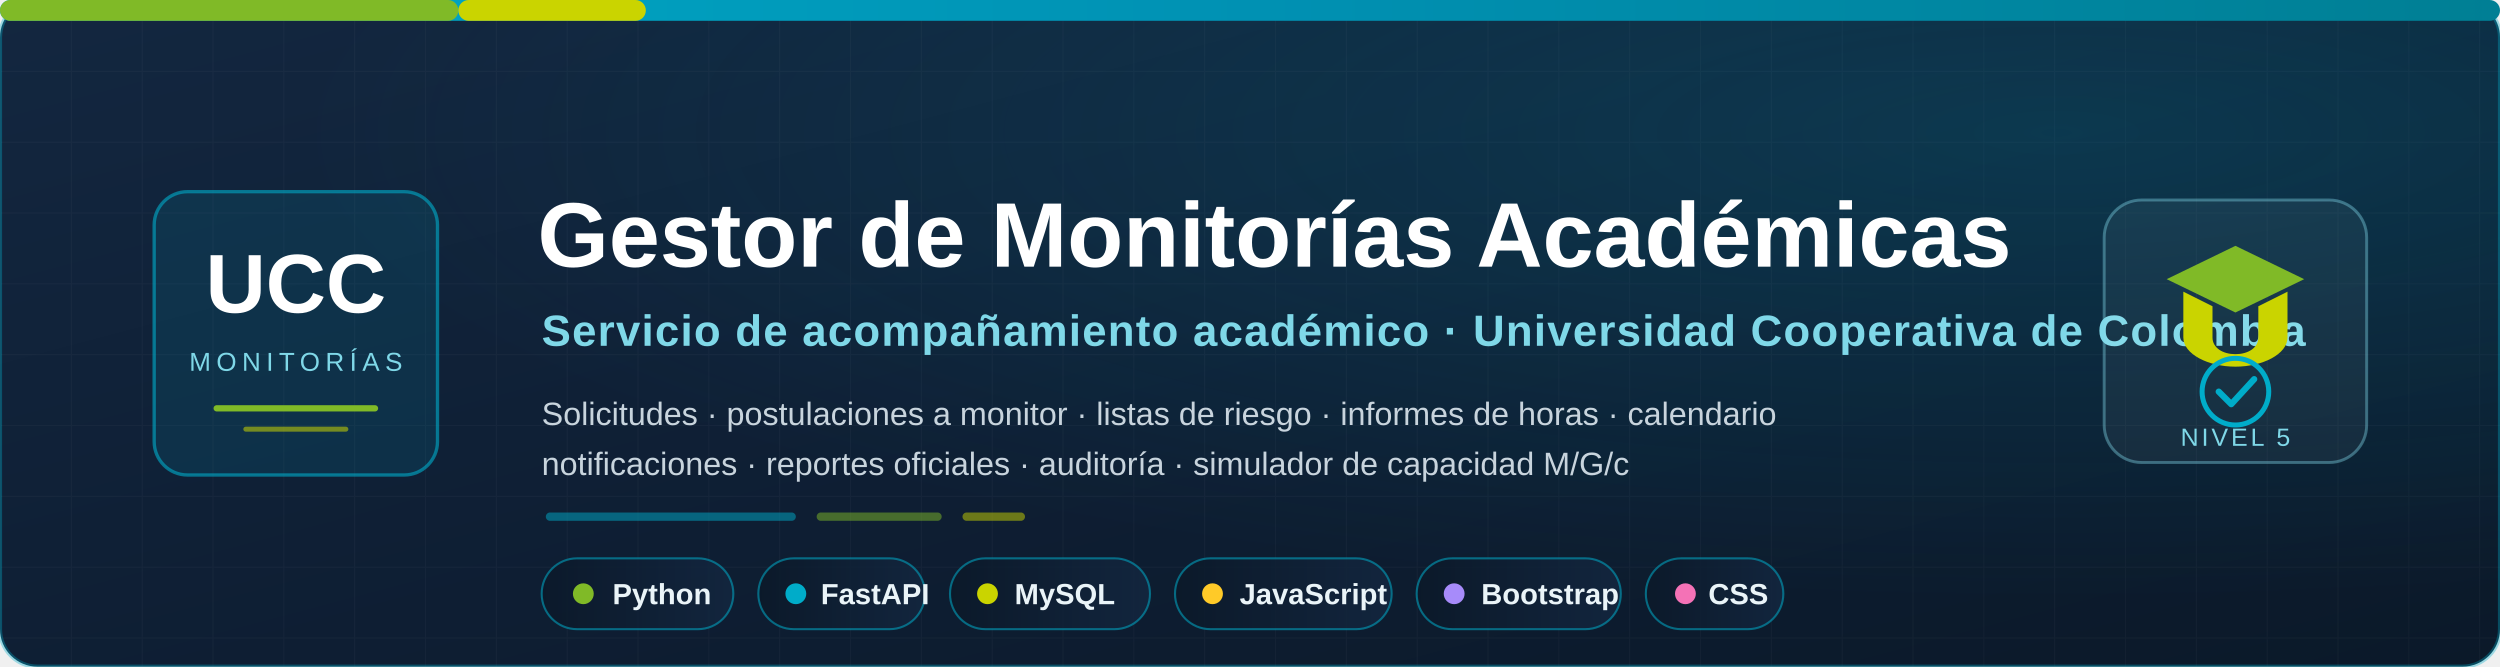
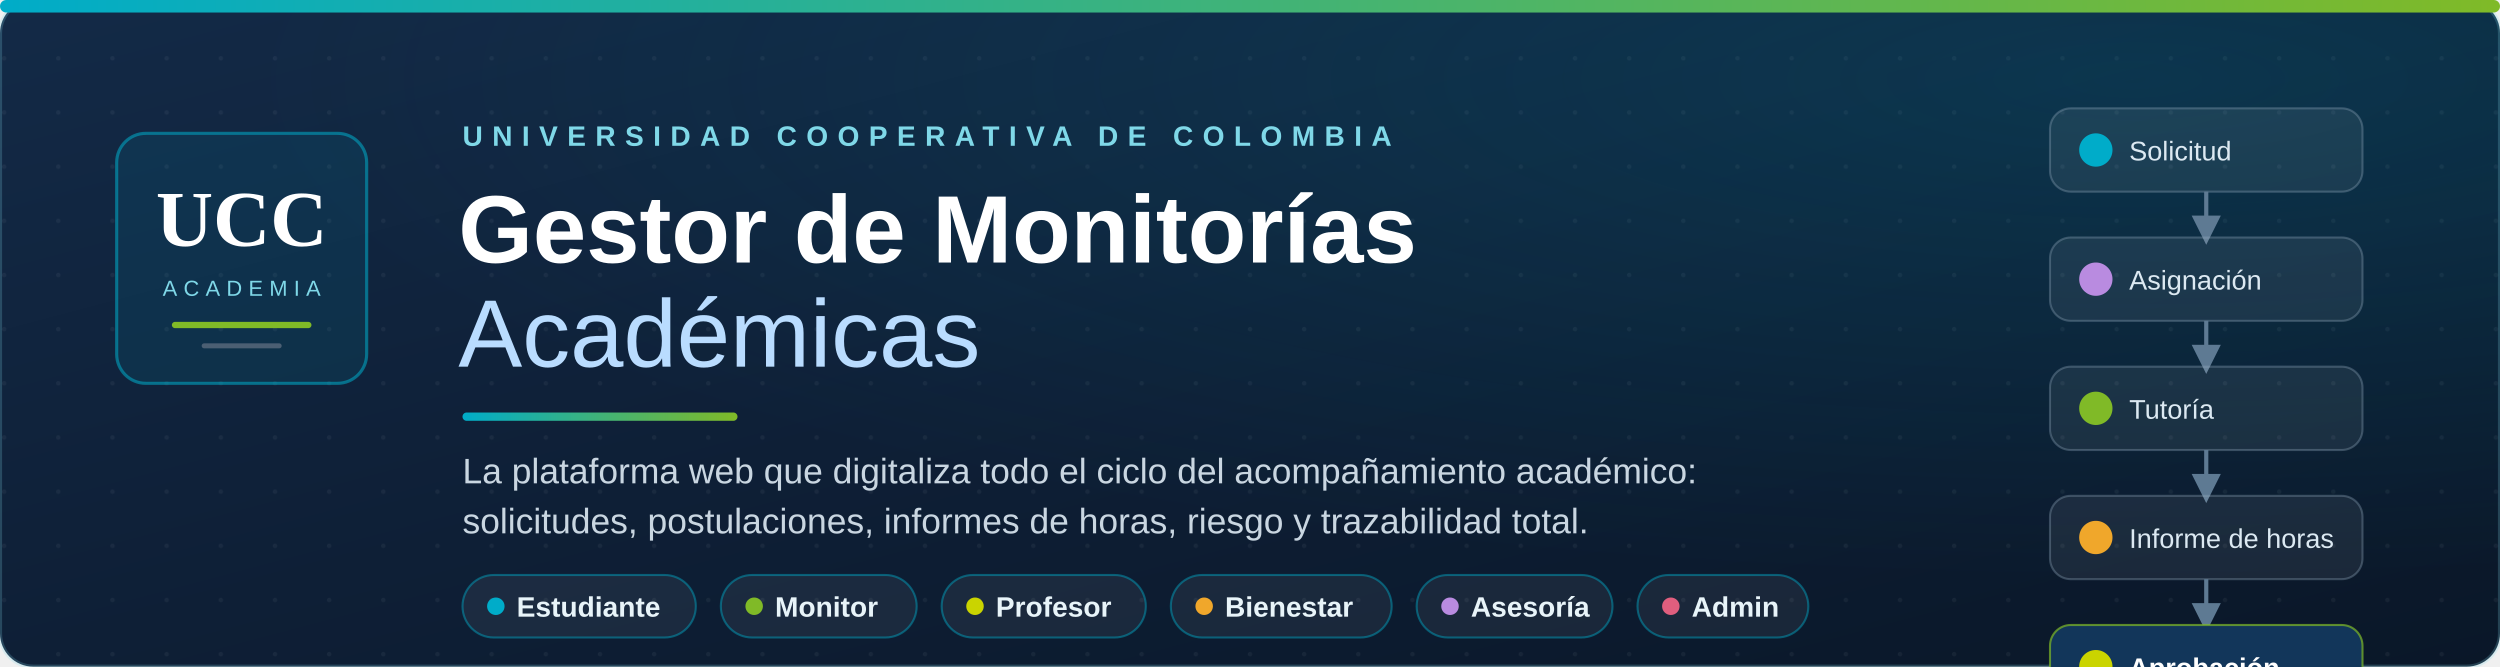
- <svg xmlns="http://www.w3.org/2000/svg" width="1200" height="320" viewBox="0 0 1200 320" role="img" aria-label="Banner del Sistema de Gestor de Monitorías Académicas UCC">
+ <svg xmlns="http://www.w3.org/2000/svg" width="1200" height="320" viewBox="0 0 1200 320" role="img" aria-label="Sistema de Gestor de Monitorías Académicas UCC">
  <defs>
    <linearGradient id="fondo" x1="0" y1="0" x2="1" y2="1">
-       <stop offset="0" stop-color="#132740" />
-       <stop offset="0.55" stop-color="#0e1e33" />
-       <stop offset="1" stop-color="#0b1929" />
+       <stop offset="0" stop-color="#132A47" />
+       <stop offset="0.5" stop-color="#0E1F36" />
+       <stop offset="1" stop-color="#0A1728" />
    </linearGradient>
-     <linearGradient id="acento" x1="0" y1="0" x2="1" y2="0">
-       <stop offset="0" stop-color="#00acc9" />
-       <stop offset="0.5" stop-color="#0091b3" />
-       <stop offset="1" stop-color="#007f94" />
+     <linearGradient id="subrayado" x1="0" y1="0" x2="1" y2="0">
+       <stop offset="0" stop-color="#00ACC9" />
+       <stop offset="1" stop-color="#80BA27" />
    </linearGradient>
-     <linearGradient id="chips" x1="0" y1="0" x2="1" y2="0">
-       <stop offset="0" stop-color="#0b1929" stop-opacity="0.85" />
-       <stop offset="1" stop-color="#132740" stop-opacity="0.85" />
-     </linearGradient>
-     <pattern id="rejilla" width="34" height="34" patternUnits="userSpaceOnUse">
-       <path d="M 34 0 L 0 0 0 34" fill="none" stroke="#ffffff" stroke-opacity="0.028" stroke-width="1" />
+     <pattern id="puntos" width="26" height="26" patternUnits="userSpaceOnUse">
+       <circle cx="2" cy="2" r="1.1" fill="#ffffff" opacity="0.05" />
    </pattern>
-     <radialGradient id="halo" cx="0.82" cy="0.2" r="0.7">
-       <stop offset="0" stop-color="#00acc9" stop-opacity="0.18" />
-       <stop offset="1" stop-color="#00acc9" stop-opacity="0" />
+     <radialGradient id="brillo" cx="0.85" cy="0.12" r="0.75">
+       <stop offset="0" stop-color="#00ACC9" stop-opacity="0.16" />
+       <stop offset="1" stop-color="#00ACC9" stop-opacity="0" />
    </radialGradient>
  </defs>
-   <rect x="0" y="0" width="1200" height="320" rx="18" fill="url(#fondo)" />
-   <rect x="0" y="0" width="1200" height="320" rx="18" fill="url(#rejilla)" />
-   <rect x="0" y="0" width="1200" height="320" rx="18" fill="url(#halo)" />
-   <rect x="0" y="0" width="1200" height="320" rx="18" fill="none" stroke="#00acc9" stroke-opacity="0.35" stroke-width="2" />
-   <rect x="0" y="0" width="1200" height="10" rx="5" fill="url(#acento)" />
-   <rect x="0" y="0" width="220" height="10" rx="5" fill="#80ba27" />
-   <rect x="220" y="0" width="90" height="10" rx="5" fill="#cad400" />
-   <g transform="translate(74, 92)">
-     <rect x="0" y="0" width="136" height="136" rx="16" fill="#00acc9" fill-opacity="0.12" stroke="#00acc9" stroke-opacity="0.6" stroke-width="1.6" />
-     <text x="68" y="58" text-anchor="middle" font-family="Segoe UI, Arial, sans-serif" font-size="40" font-weight="800" fill="#ffffff">UCC</text>
-     <text x="68" y="86" text-anchor="middle" font-family="Segoe UI, Arial, sans-serif" font-size="12.5" letter-spacing="2.6" fill="#7fd8e8">MONITORÍAS</text>
-     <path d="M 30 104 L 106 104" stroke="#80ba27" stroke-width="3" stroke-linecap="round" />
-     <path d="M 44 114 L 92 114" stroke="#cad400" stroke-opacity="0.55" stroke-width="2.4" stroke-linecap="round" />
+   <rect width="1200" height="320" rx="16" fill="url(#fondo)" />
+   <rect width="1200" height="320" rx="16" fill="url(#puntos)" />
+   <rect width="1200" height="320" rx="16" fill="url(#brillo)" />
+   <rect width="1200" height="320" rx="16" fill="none" stroke="#7FD8E8" stroke-opacity="0.22" stroke-width="2" />
+   <rect x="0" y="0" width="1200" height="6" rx="3" fill="url(#subrayado)" />
+   <g transform="translate(56,64)">
+     <rect width="120" height="120" rx="14" fill="#00ACC9" fill-opacity="0.10" stroke="#00ACC9" stroke-opacity="0.55" stroke-width="1.5" />
+     <text x="60" y="54" text-anchor="middle" font-family="Georgia, 'Times New Roman', serif" font-size="38" font-weight="700" fill="#FFFFFF">UCC</text>
+     <text x="60" y="78" text-anchor="middle" font-family="Segoe UI, Arial, sans-serif" font-size="10.5" letter-spacing="3" fill="#7FD8E8">ACADEMIA</text>
+     <path d="M28 92 L92 92" stroke="#80BA27" stroke-width="3" stroke-linecap="round" />
+     <path d="M42 102 L78 102" stroke="#4B5F73" stroke-width="2.4" stroke-linecap="round" />
  </g>
  <g font-family="Segoe UI, Arial, sans-serif">
-     <text x="258" y="128" font-size="44" font-weight="800" fill="#ffffff">Gestor de Monitorías Académicas</text>
-     <text x="260" y="166" font-size="21" font-weight="600" fill="#7fd8e8" letter-spacing="0.6">Servicio de acompañamiento académico · Universidad Cooperativa de Colombia</text>
-     <text x="260" y="204" font-size="15.5" fill="#c8d4dd">Solicitudes · postulaciones a monitor · listas de riesgo · informes de horas · calendario</text>
-     <text x="260" y="228" font-size="15.5" fill="#c8d4dd">notificaciones · reportes oficiales · auditoría · simulador de capacidad M/G/c</text>
+     <text x="222" y="70" font-size="13.5" letter-spacing="4.5" font-weight="600" fill="#7FD8E8">UNIVERSIDAD COOPERATIVA DE COLOMBIA</text>
+     <text x="220" y="126" font-size="46" font-weight="800" fill="#FFFFFF">Gestor de Monitorías</text>
+     <text x="220" y="176" font-size="46" font-weight="300" fill="#B9DCFF">Académicas</text>
+     <rect x="222" y="198" width="132" height="4" rx="2" fill="url(#subrayado)" />
+     <text x="222" y="232" font-size="17" fill="#C9D6E1">La plataforma web que digitaliza todo el ciclo del acompañamiento académico:</text>
+     <text x="222" y="256" font-size="17" fill="#C9D6E1">solicitudes, postulaciones, informes de horas, riesgo y trazabilidad total.</text>
  </g>
-   <g opacity="0.5">
-     <rect x="262" y="246" width="120" height="4" rx="2" fill="#00acc9" />
-     <rect x="392" y="246" width="60" height="4" rx="2" fill="#80ba27" />
-     <rect x="462" y="246" width="30" height="4" rx="2" fill="#cad400" />
-   </g>
-   <g font-family="Segoe UI, Arial, sans-serif" font-size="14" font-weight="600">
-     <g transform="translate(260, 268)">
-       <rect width="92" height="34" rx="17" fill="url(#chips)" stroke="#00acc9" stroke-opacity="0.55" />
-       <circle cx="20" cy="17" r="5" fill="#80ba27" />
-       <text x="34" y="22" fill="#eaf4f8">Python</text>
-       <rect width="92" height="34" rx="17" fill="none" />
+   <g font-family="Segoe UI, Arial, sans-serif" font-size="13.5" font-weight="600">
+     <g transform="translate(222,276)">
+       <rect width="112" height="30" rx="15" fill="#FFFFFF" fill-opacity="0.06" stroke="#00ACC9" stroke-opacity="0.45" />
+       <circle cx="16" cy="15" r="4.2" fill="#00ACC9" />
+       <text x="26" y="20" fill="#E8F4F9">Estudiante</text>
    </g>
-     <g transform="translate(364, 268)">
-       <rect width="80" height="34" rx="17" fill="url(#chips)" stroke="#00acc9" stroke-opacity="0.55" />
-       <circle cx="18" cy="17" r="5" fill="#00acc9" />
-       <text x="30" y="22" fill="#eaf4f8">FastAPI</text>
+     <g transform="translate(346,276)">
+       <rect width="94" height="30" rx="15" fill="#FFFFFF" fill-opacity="0.06" stroke="#00ACC9" stroke-opacity="0.45" />
+       <circle cx="16" cy="15" r="4.2" fill="#80BA27" />
+       <text x="26" y="20" fill="#E8F4F9">Monitor</text>
    </g>
-     <g transform="translate(456, 268)">
-       <rect width="96" height="34" rx="17" fill="url(#chips)" stroke="#00acc9" stroke-opacity="0.55" />
-       <circle cx="18" cy="17" r="5" fill="#cad400" />
-       <text x="31" y="22" fill="#eaf4f8">MySQL</text>
+     <g transform="translate(452,276)">
+       <rect width="98" height="30" rx="15" fill="#FFFFFF" fill-opacity="0.06" stroke="#00ACC9" stroke-opacity="0.45" />
+       <circle cx="16" cy="15" r="4.2" fill="#CAD400" />
+       <text x="26" y="20" fill="#E8F4F9">Profesor</text>
    </g>
-     <g transform="translate(564, 268)">
-       <rect width="104" height="34" rx="17" fill="url(#chips)" stroke="#00acc9" stroke-opacity="0.55" />
-       <circle cx="18" cy="17" r="5" fill="#ffca28" />
-       <text x="31" y="22" fill="#eaf4f8">JavaScript</text>
+     <g transform="translate(562,276)">
+       <rect width="106" height="30" rx="15" fill="#FFFFFF" fill-opacity="0.06" stroke="#00ACC9" stroke-opacity="0.45" />
+       <circle cx="16" cy="15" r="4.2" fill="#F0A72B" />
+       <text x="26" y="20" fill="#E8F4F9">Bienestar</text>
    </g>
-     <g transform="translate(680, 268)">
-       <rect width="98" height="34" rx="17" fill="url(#chips)" stroke="#00acc9" stroke-opacity="0.55" />
-       <circle cx="18" cy="17" r="5" fill="#a78bfa" />
-       <text x="31" y="22" fill="#eaf4f8">Bootstrap</text>
+     <g transform="translate(680,276)">
+       <rect width="94" height="30" rx="15" fill="#FFFFFF" fill-opacity="0.06" stroke="#00ACC9" stroke-opacity="0.45" />
+       <circle cx="16" cy="15" r="4.2" fill="#B98BE0" />
+       <text x="26" y="20" fill="#E8F4F9">Asesoría</text>
    </g>
-     <g transform="translate(790, 268)">
-       <rect width="66" height="34" rx="17" fill="url(#chips)" stroke="#00acc9" stroke-opacity="0.55" />
-       <circle cx="19" cy="17" r="5" fill="#f472b6" />
-       <text x="30" y="22" fill="#eaf4f8">CSS</text>
+     <g transform="translate(786,276)">
+       <rect width="82" height="30" rx="15" fill="#FFFFFF" fill-opacity="0.06" stroke="#00ACC9" stroke-opacity="0.45" />
+       <circle cx="16" cy="15" r="4.2" fill="#E05E7E" />
+       <text x="26" y="20" fill="#E8F4F9">Admin</text>
    </g>
  </g>
-   <g transform="translate(1010, 96)" font-family="Segoe UI, Arial, sans-serif" text-anchor="middle">
-     <rect x="0" y="0" width="126" height="126" rx="18" fill="#ffffff" fill-opacity="0.05" stroke="#7fd8e8" stroke-opacity="0.4" stroke-width="1.4" />
-     <path d="M63 22 L96 38 L63 54 L30 38 Z" fill="#80ba27" />
-     <path d="M88 44 L88 66 C88 74 76 80 63 80 C50 80 38 74 38 66 L38 44 L52 51 L52 66 C52 71 57 74 63 74 C69 74 74 71 74 66 L74 51 Z" fill="#cad400" />
-     <circle cx="63" cy="92" r="16" fill="none" stroke="#00acc9" stroke-width="2.4" />
-     <path d="M55 92 L61 98 L72 86" stroke="#00acc9" stroke-width="3" fill="none" stroke-linecap="round" stroke-linejoin="round" />
-     <text x="63" y="118" font-size="12" letter-spacing="1.4" fill="#7fd8e8">NIVEL 5</text>
+   <g transform="translate(950,52)">
+     <g font-family="Segoe UI, Arial, sans-serif">
+       <rect x="34" y="0" width="150" height="40" rx="10" fill="#FFFFFF" fill-opacity="0.07" stroke="#8FA6BA" stroke-opacity="0.35" />
+       <circle cx="56" cy="20" r="8" fill="#00ACC9" />
+       <text x="72" y="25" font-size="13" fill="#DCE9F2">Solicitud</text>
+       <path d="M109 40 L109 62" stroke="#5E7A93" stroke-width="2" marker-end="url(#flecha)" />
+       <defs>
+         <marker id="flecha" viewBox="0 0 8 8" refX="6" refY="4" markerWidth="7" markerHeight="7" orient="auto">
+           <path d="M0 0 L8 4 L0 8 Z" fill="#5E7A93" />
+         </marker>
+       </defs>
+       <rect x="34" y="62" width="150" height="40" rx="10" fill="#FFFFFF" fill-opacity="0.07" stroke="#8FA6BA" stroke-opacity="0.35" />
+       <circle cx="56" cy="82" r="8" fill="#B98BE0" />
+       <text x="72" y="87" font-size="13" fill="#DCE9F2">Asignación</text>
+       <path d="M109 102 L109 124" stroke="#5E7A93" stroke-width="2" marker-end="url(#flecha)" />
+       <rect x="34" y="124" width="150" height="40" rx="10" fill="#FFFFFF" fill-opacity="0.07" stroke="#8FA6BA" stroke-opacity="0.35" />
+       <circle cx="56" cy="144" r="8" fill="#80BA27" />
+       <text x="72" y="149" font-size="13" fill="#DCE9F2">Tutoría</text>
+       <path d="M109 164 L109 186" stroke="#5E7A93" stroke-width="2" marker-end="url(#flecha)" />
+       <rect x="34" y="186" width="150" height="40" rx="10" fill="#FFFFFF" fill-opacity="0.07" stroke="#8FA6BA" stroke-opacity="0.35" />
+       <circle cx="56" cy="206" r="8" fill="#F0A72B" />
+       <text x="72" y="211" font-size="13" fill="#DCE9F2">Informe de horas</text>
+       <path d="M109 226 L109 248" stroke="#5E7A93" stroke-width="2" marker-end="url(#flecha)" />
+       <rect x="34" y="248" width="150" height="40" rx="10" fill="#12365A" stroke="#80BA27" stroke-opacity="0.7" />
+       <circle cx="56" cy="268" r="8" fill="#CAD400" />
+       <text x="72" y="273" font-size="13" fill="#FFFFFF" font-weight="600">Aprobación</text>
+     </g>
  </g>
</svg>
